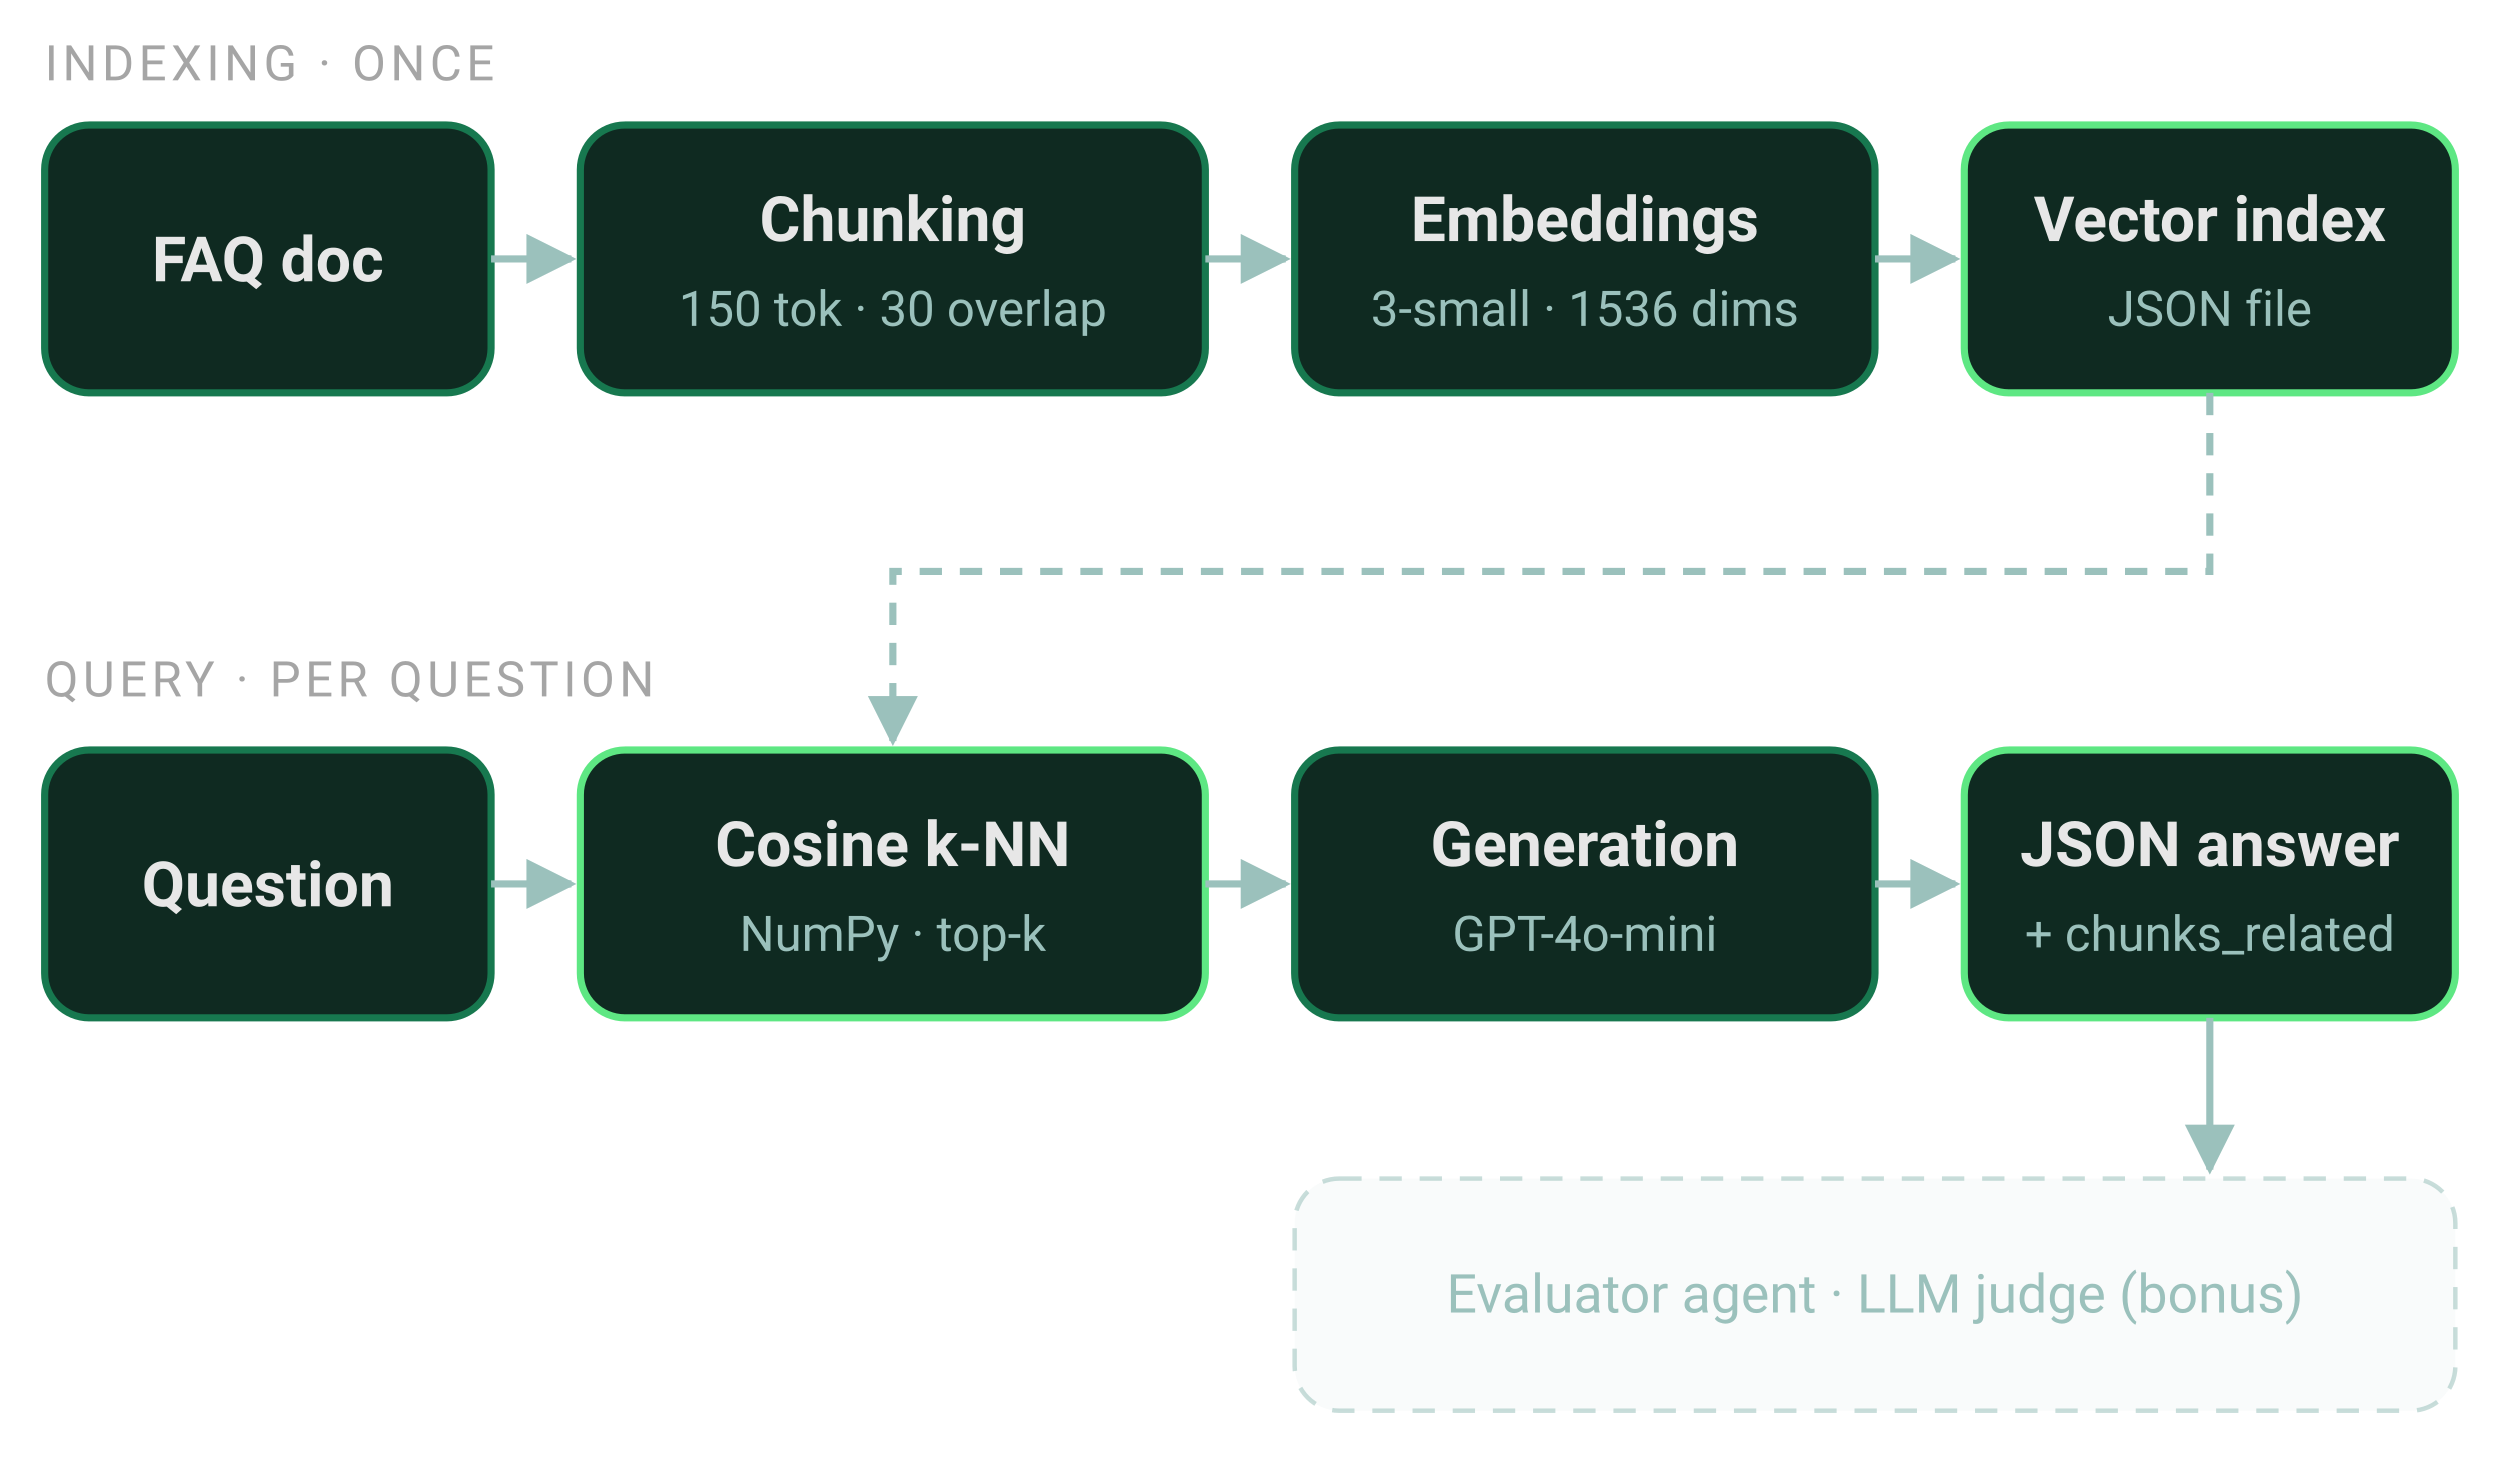
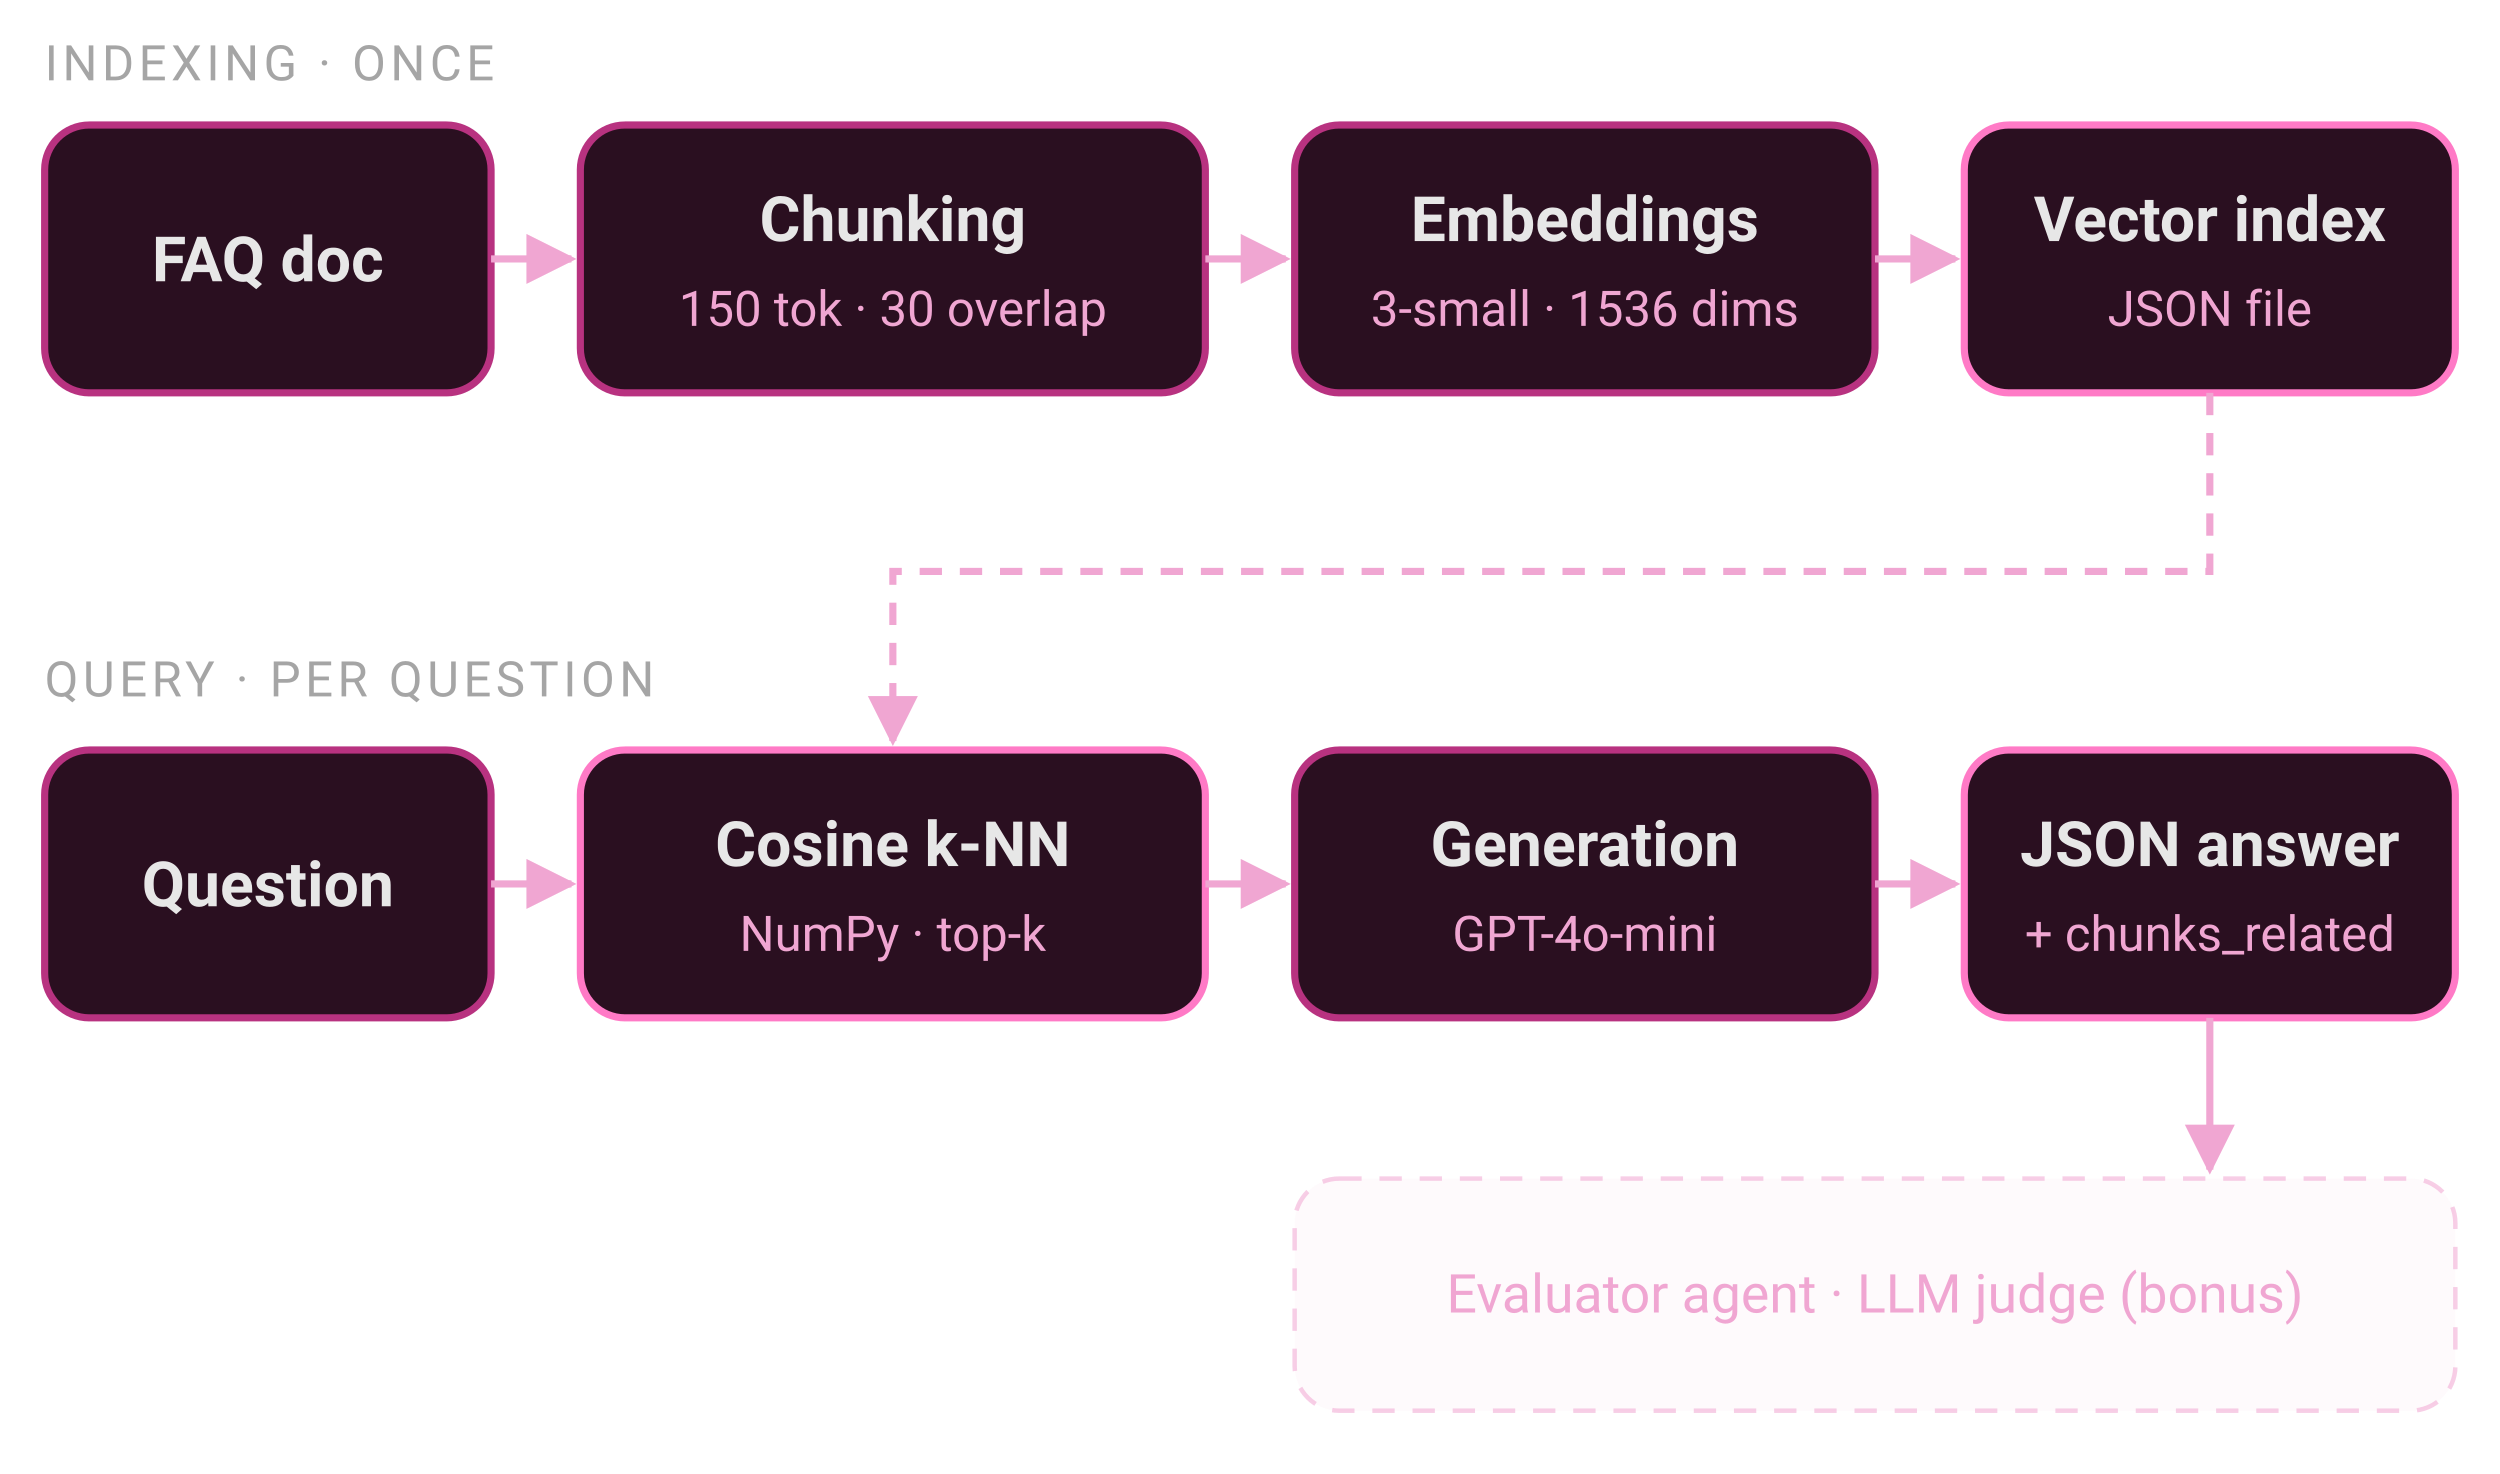
<svg xmlns="http://www.w3.org/2000/svg" viewBox="0 0 560 330" role="img" aria-labelledby="t d">
  <defs>
    <marker id="a" viewBox="0 0 10 10" refX="9" refY="5" markerWidth="7" markerHeight="7" orient="auto-start-reverse">
-       <path d="M0 0 L10 5 L0 10 z" fill="#9bc1bc" />
+       <path d="M0 0 L10 5 L0 10 z" fill="#f0a6d2" />
    </marker>
    <style>
      text { font-family: Satoshi, 'Segoe UI', Roboto, Arial, sans-serif; text-anchor: middle; }
      .t { fill: #e7e7e7; font-size: 14px; font-weight: 700; }
-       .s { fill: #9bc1bc; font-size: 11px; }
-       .b { fill: #9bc1bc; font-size: 12px; }
+       .s { fill: #f0a6d2; font-size: 11px; }
+       .b { fill: #f0a6d2; font-size: 12px; }
      .l { fill: #a5a5a5; font-size: 11px; letter-spacing: 1px; }
    </style>
  </defs>
  <text x="10" y="18" class="l" style="text-anchor:start">INDEXING · ONCE</text>
-   <rect x="10" y="28" width="100" height="60" rx="10" fill="#0f2a21" stroke="#17784f" stroke-width="1.6" />
+   <rect x="10" y="28" width="100" height="60" rx="10" fill="#2a0f20" stroke="#b83280" stroke-width="1.6" />
  <text x="60.0" y="63.0" class="t">FAQ doc</text>
-   <rect x="130" y="28" width="140" height="60" rx="10" fill="#0f2a21" stroke="#17784f" stroke-width="1.6" />
+   <rect x="130" y="28" width="140" height="60" rx="10" fill="#2a0f20" stroke="#b83280" stroke-width="1.6" />
  <text x="200.0" y="54.0" class="t">Chunking</text>
  <text x="200.0" y="73.0" class="s">150 tok · 30 overlap</text>
-   <rect x="290" y="28" width="130" height="60" rx="10" fill="#0f2a21" stroke="#17784f" stroke-width="1.6" />
+   <rect x="290" y="28" width="130" height="60" rx="10" fill="#2a0f20" stroke="#b83280" stroke-width="1.6" />
  <text x="355.0" y="54.0" class="t">Embeddings</text>
  <text x="355.0" y="73.0" class="s">3-small · 1536 dims</text>
-   <rect x="440" y="28" width="110" height="60" rx="10" fill="#0f2a21" stroke="#5ee783" stroke-width="1.6" />
+   <rect x="440" y="28" width="110" height="60" rx="10" fill="#2a0f20" stroke="#ff7ac6" stroke-width="1.6" />
  <text x="495.0" y="54.0" class="t">Vector index</text>
  <text x="495.0" y="73.0" class="s">JSON file</text>
-   <path d="M110 58 H128" fill="none" stroke="#9bc1bc" stroke-width="1.6" marker-end="url(#a)" />
-   <path d="M270 58 H288" fill="none" stroke="#9bc1bc" stroke-width="1.6" marker-end="url(#a)" />
-   <path d="M420 58 H438" fill="none" stroke="#9bc1bc" stroke-width="1.6" marker-end="url(#a)" />
+   <path d="M110 58 H128" fill="none" stroke="#f0a6d2" stroke-width="1.6" marker-end="url(#a)" />
+   <path d="M270 58 H288" fill="none" stroke="#f0a6d2" stroke-width="1.6" marker-end="url(#a)" />
+   <path d="M420 58 H438" fill="none" stroke="#f0a6d2" stroke-width="1.6" marker-end="url(#a)" />
  <text x="10" y="156" class="l" style="text-anchor:start">QUERY · PER QUESTION</text>
-   <rect x="10" y="168" width="100" height="60" rx="10" fill="#0f2a21" stroke="#17784f" stroke-width="1.6" />
+   <rect x="10" y="168" width="100" height="60" rx="10" fill="#2a0f20" stroke="#b83280" stroke-width="1.6" />
  <text x="60.0" y="203.0" class="t">Question</text>
-   <rect x="130" y="168" width="140" height="60" rx="10" fill="#0f2a21" stroke="#5ee783" stroke-width="1.6" />
+   <rect x="130" y="168" width="140" height="60" rx="10" fill="#2a0f20" stroke="#ff7ac6" stroke-width="1.6" />
  <text x="200.0" y="194.0" class="t">Cosine k-NN</text>
  <text x="200.0" y="213.0" class="s">NumPy · top-k</text>
-   <rect x="290" y="168" width="130" height="60" rx="10" fill="#0f2a21" stroke="#17784f" stroke-width="1.6" />
+   <rect x="290" y="168" width="130" height="60" rx="10" fill="#2a0f20" stroke="#b83280" stroke-width="1.6" />
  <text x="355.0" y="194.0" class="t">Generation</text>
  <text x="355.0" y="213.0" class="s">GPT-4o-mini</text>
-   <rect x="440" y="168" width="110" height="60" rx="10" fill="#0f2a21" stroke="#5ee783" stroke-width="1.6" />
+   <rect x="440" y="168" width="110" height="60" rx="10" fill="#2a0f20" stroke="#ff7ac6" stroke-width="1.6" />
  <text x="495.0" y="194.0" class="t">JSON answer</text>
  <text x="495.0" y="213.0" class="s">+ chunks_related</text>
-   <path d="M110 198 H128" fill="none" stroke="#9bc1bc" stroke-width="1.6" marker-end="url(#a)" />
-   <path d="M270 198 H288" fill="none" stroke="#9bc1bc" stroke-width="1.6" marker-end="url(#a)" />
-   <path d="M420 198 H438" fill="none" stroke="#9bc1bc" stroke-width="1.6" marker-end="url(#a)" />
-   <path d="M495 88 V128 H200 V166" fill="none" stroke="#9bc1bc" stroke-width="1.6" stroke-dasharray="5 4" marker-end="url(#a)" />
-   <path d="M495 228 V262" fill="none" stroke="#9bc1bc" stroke-width="1.6" marker-end="url(#a)" />
-   <rect x="290" y="264" width="260" height="52" rx="10" fill="rgba(155,193,188,0.06)" stroke="#9bc1bc" stroke-opacity="0.55" stroke-dasharray="5 4" />
+   <path d="M110 198 H128" fill="none" stroke="#f0a6d2" stroke-width="1.6" marker-end="url(#a)" />
+   <path d="M270 198 H288" fill="none" stroke="#f0a6d2" stroke-width="1.6" marker-end="url(#a)" />
+   <path d="M420 198 H438" fill="none" stroke="#f0a6d2" stroke-width="1.6" marker-end="url(#a)" />
+   <path d="M495 88 V128 H200 V166" fill="none" stroke="#f0a6d2" stroke-width="1.6" stroke-dasharray="5 4" marker-end="url(#a)" />
+   <path d="M495 228 V262" fill="none" stroke="#f0a6d2" stroke-width="1.6" marker-end="url(#a)" />
+   <rect x="290" y="264" width="260" height="52" rx="10" fill="rgba(240,166,210,0.06)" stroke="#f0a6d2" stroke-opacity="0.55" stroke-dasharray="5 4" />
  <text x="420.0" y="294.0" class="b">Evaluator agent · LLM judge (bonus)</text>
</svg>
